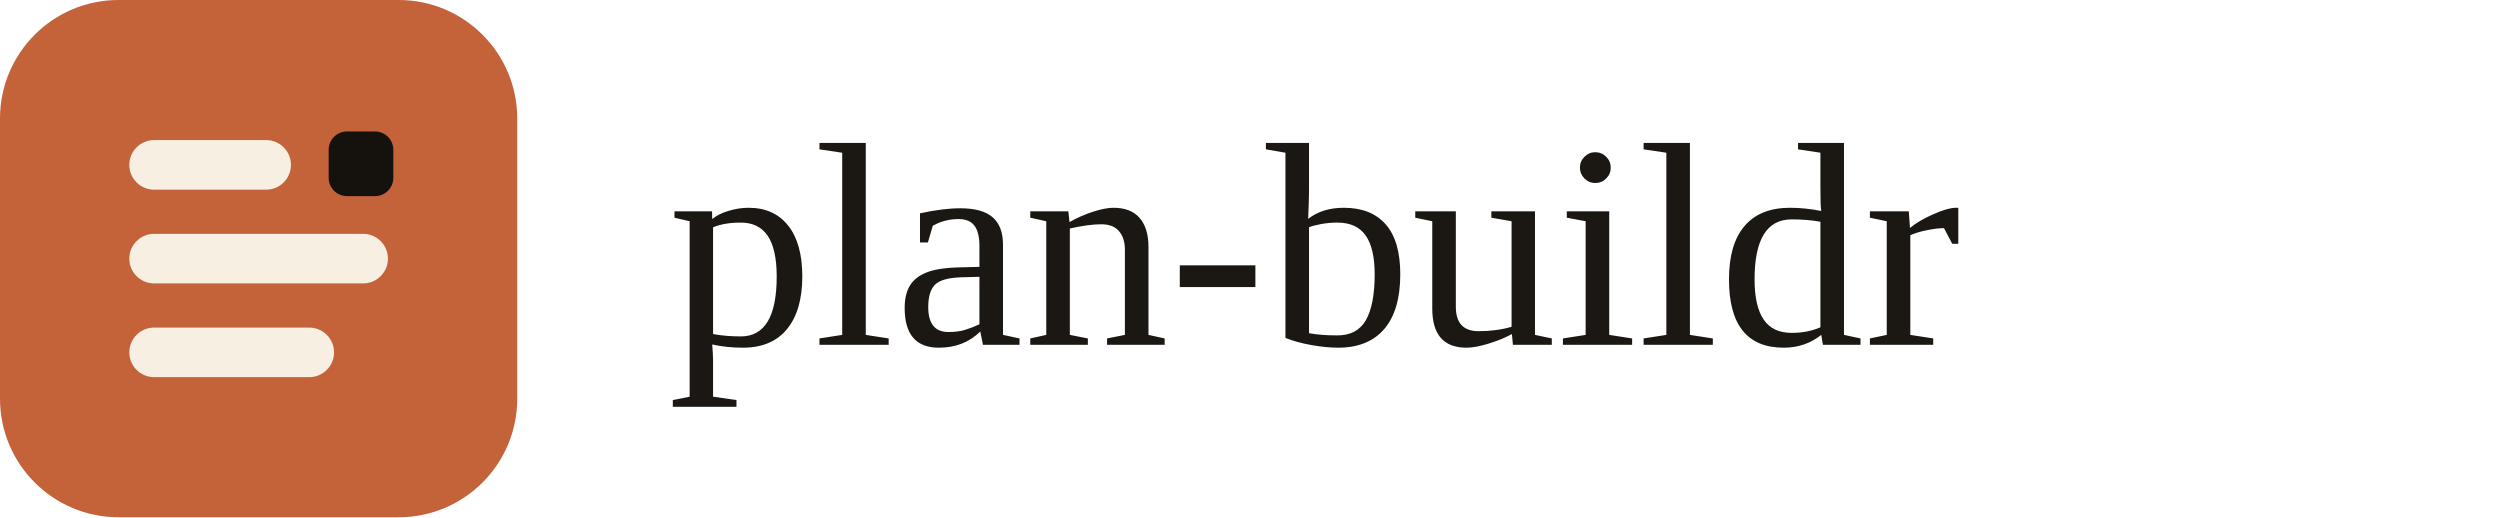
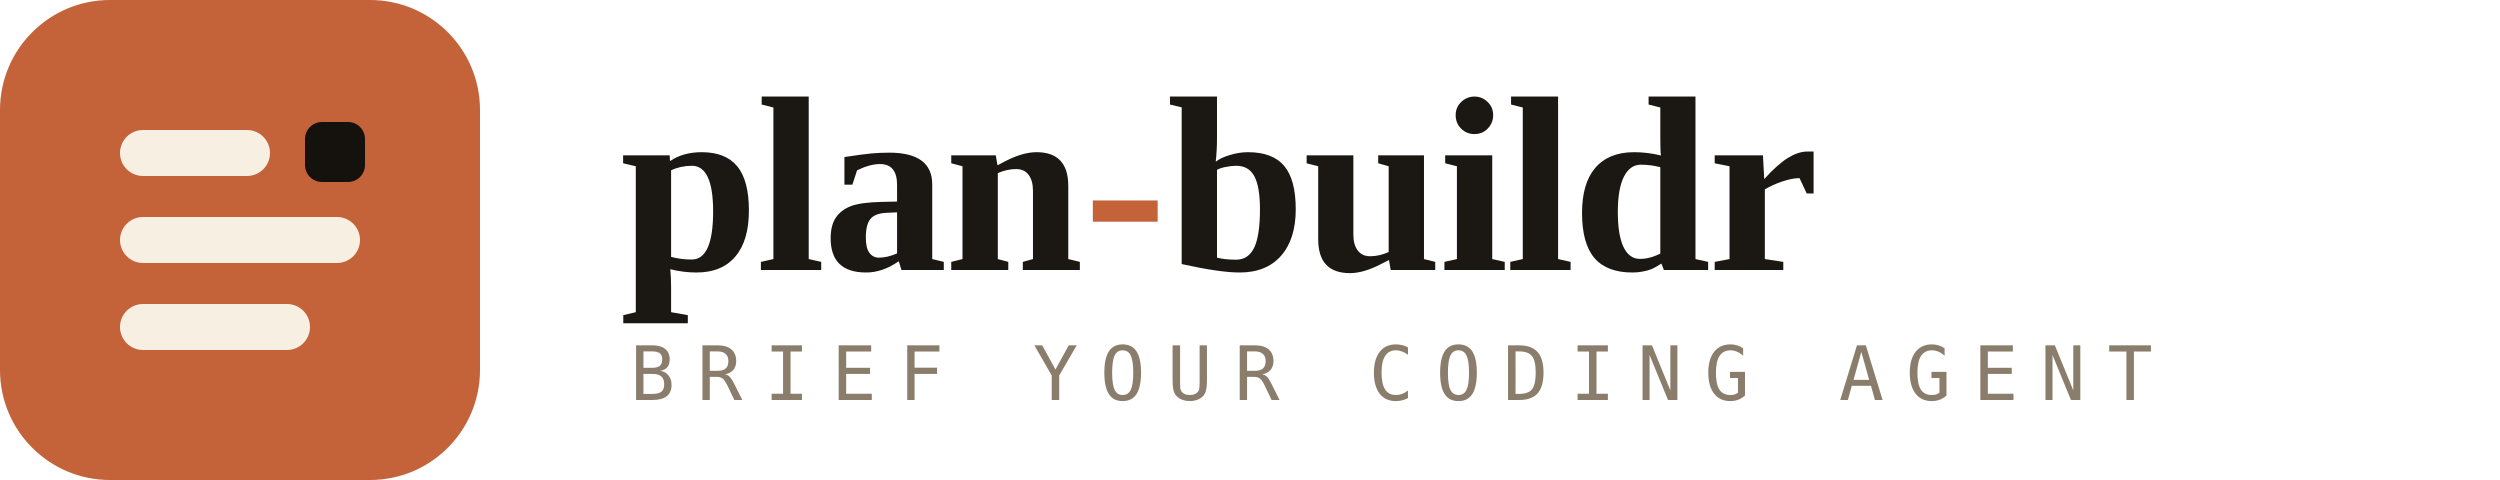
- <svg xmlns="http://www.w3.org/2000/svg" width="232" height="48" viewBox="0 0 232 48" fill="none" role="img" aria-label="plan-buildr">
+ <svg xmlns="http://www.w3.org/2000/svg" width="250" height="48" viewBox="0 0 250 48" fill="none" role="img" aria-label="plan-buildr — brief your coding agent">
  <rect width="48" height="48" rx="11" fill="#c4623a" />
  <g fill="#f6efe2">
    <rect x="12" y="13" width="15" height="4.6" rx="2.3" />
    <rect x="12" y="21.7" width="24" height="4.6" rx="2.3" />
    <rect x="12" y="30.4" width="19" height="4.6" rx="2.3" />
  </g>
  <rect x="30.5" y="12.2" width="6" height="6" rx="1.7" fill="#15120e" />
-   <text x="62" y="32" font-family="Newsreader, 'Iowan Old Style', Georgia, 'Times New Roman', serif" font-size="27" font-weight="500" fill="#1b1712">plan-buildr</text>
+   <text x="62" y="27" font-family="Spectral, 'Iowan Old Style', Georgia, 'Times New Roman', serif" font-size="25" font-weight="600" letter-spacing="-0.3" fill="#1b1712">plan<tspan fill="#c4623a">-</tspan>buildr</text>
+   <text x="63" y="40" font-family="ui-monospace, 'SF Mono', Menlo, monospace" font-size="7.5" letter-spacing="2.2" fill="#8a7d6b">BRIEF YOUR CODING AGENT</text>
</svg>
